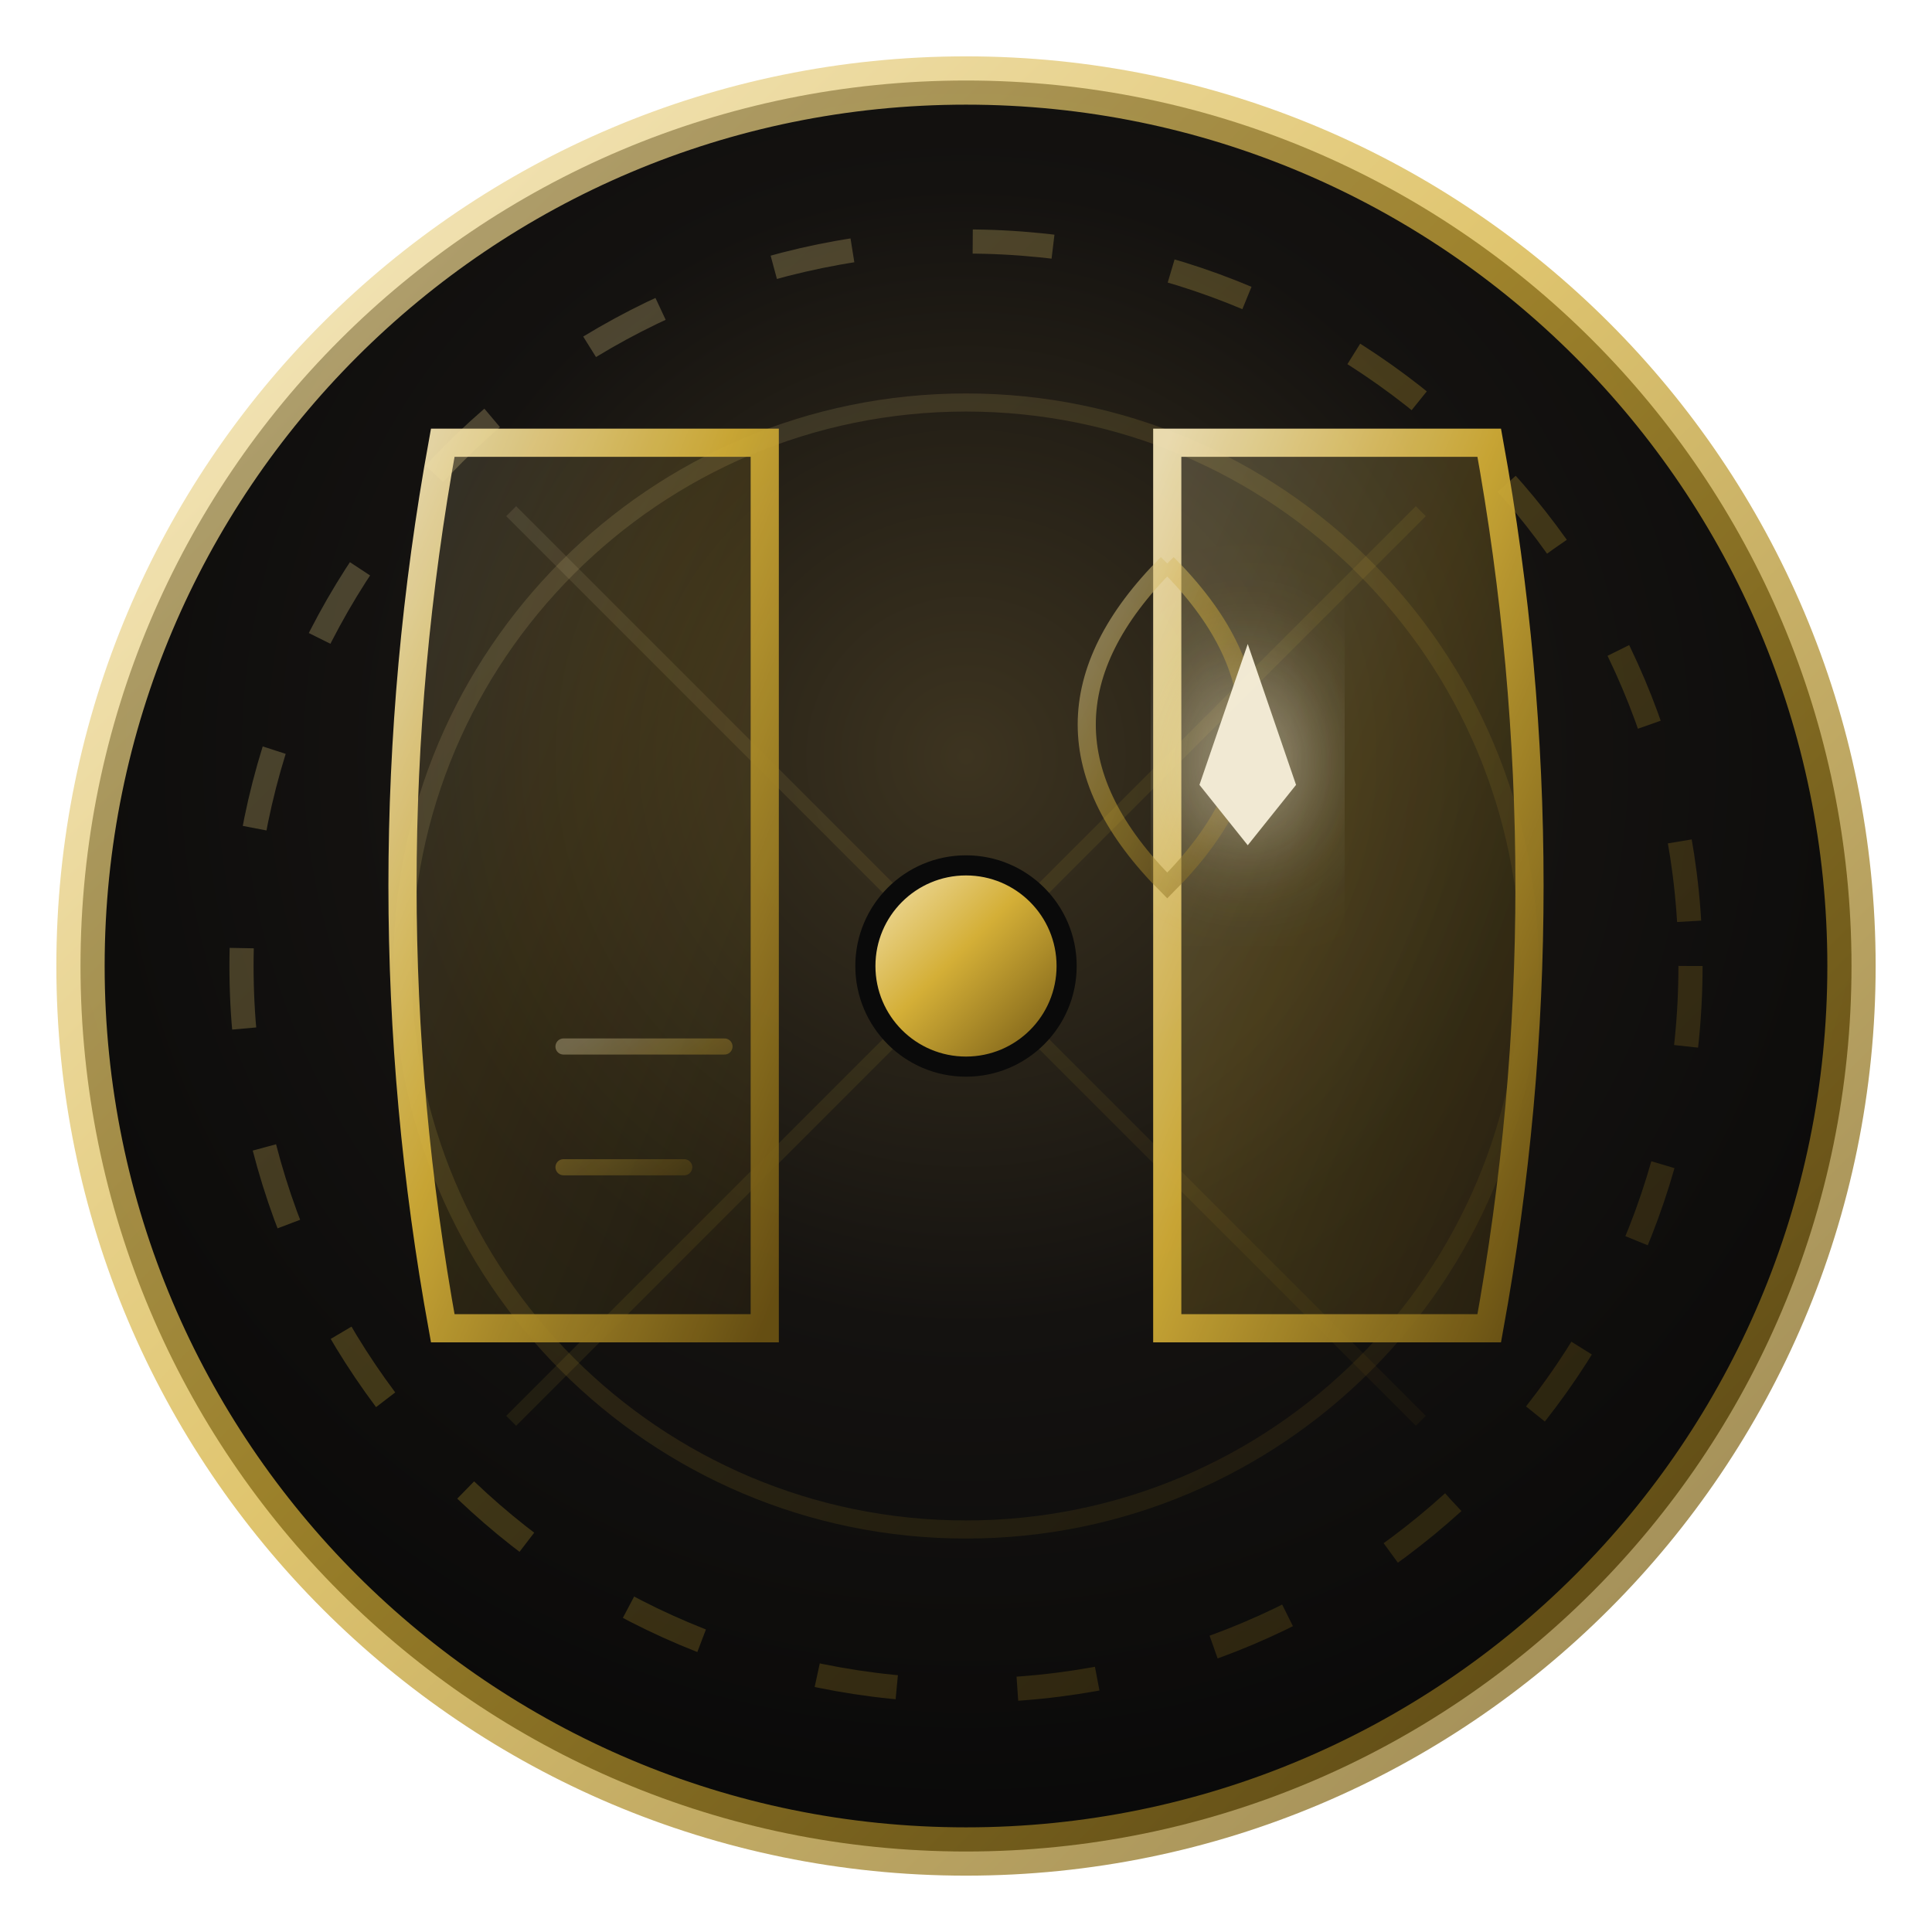
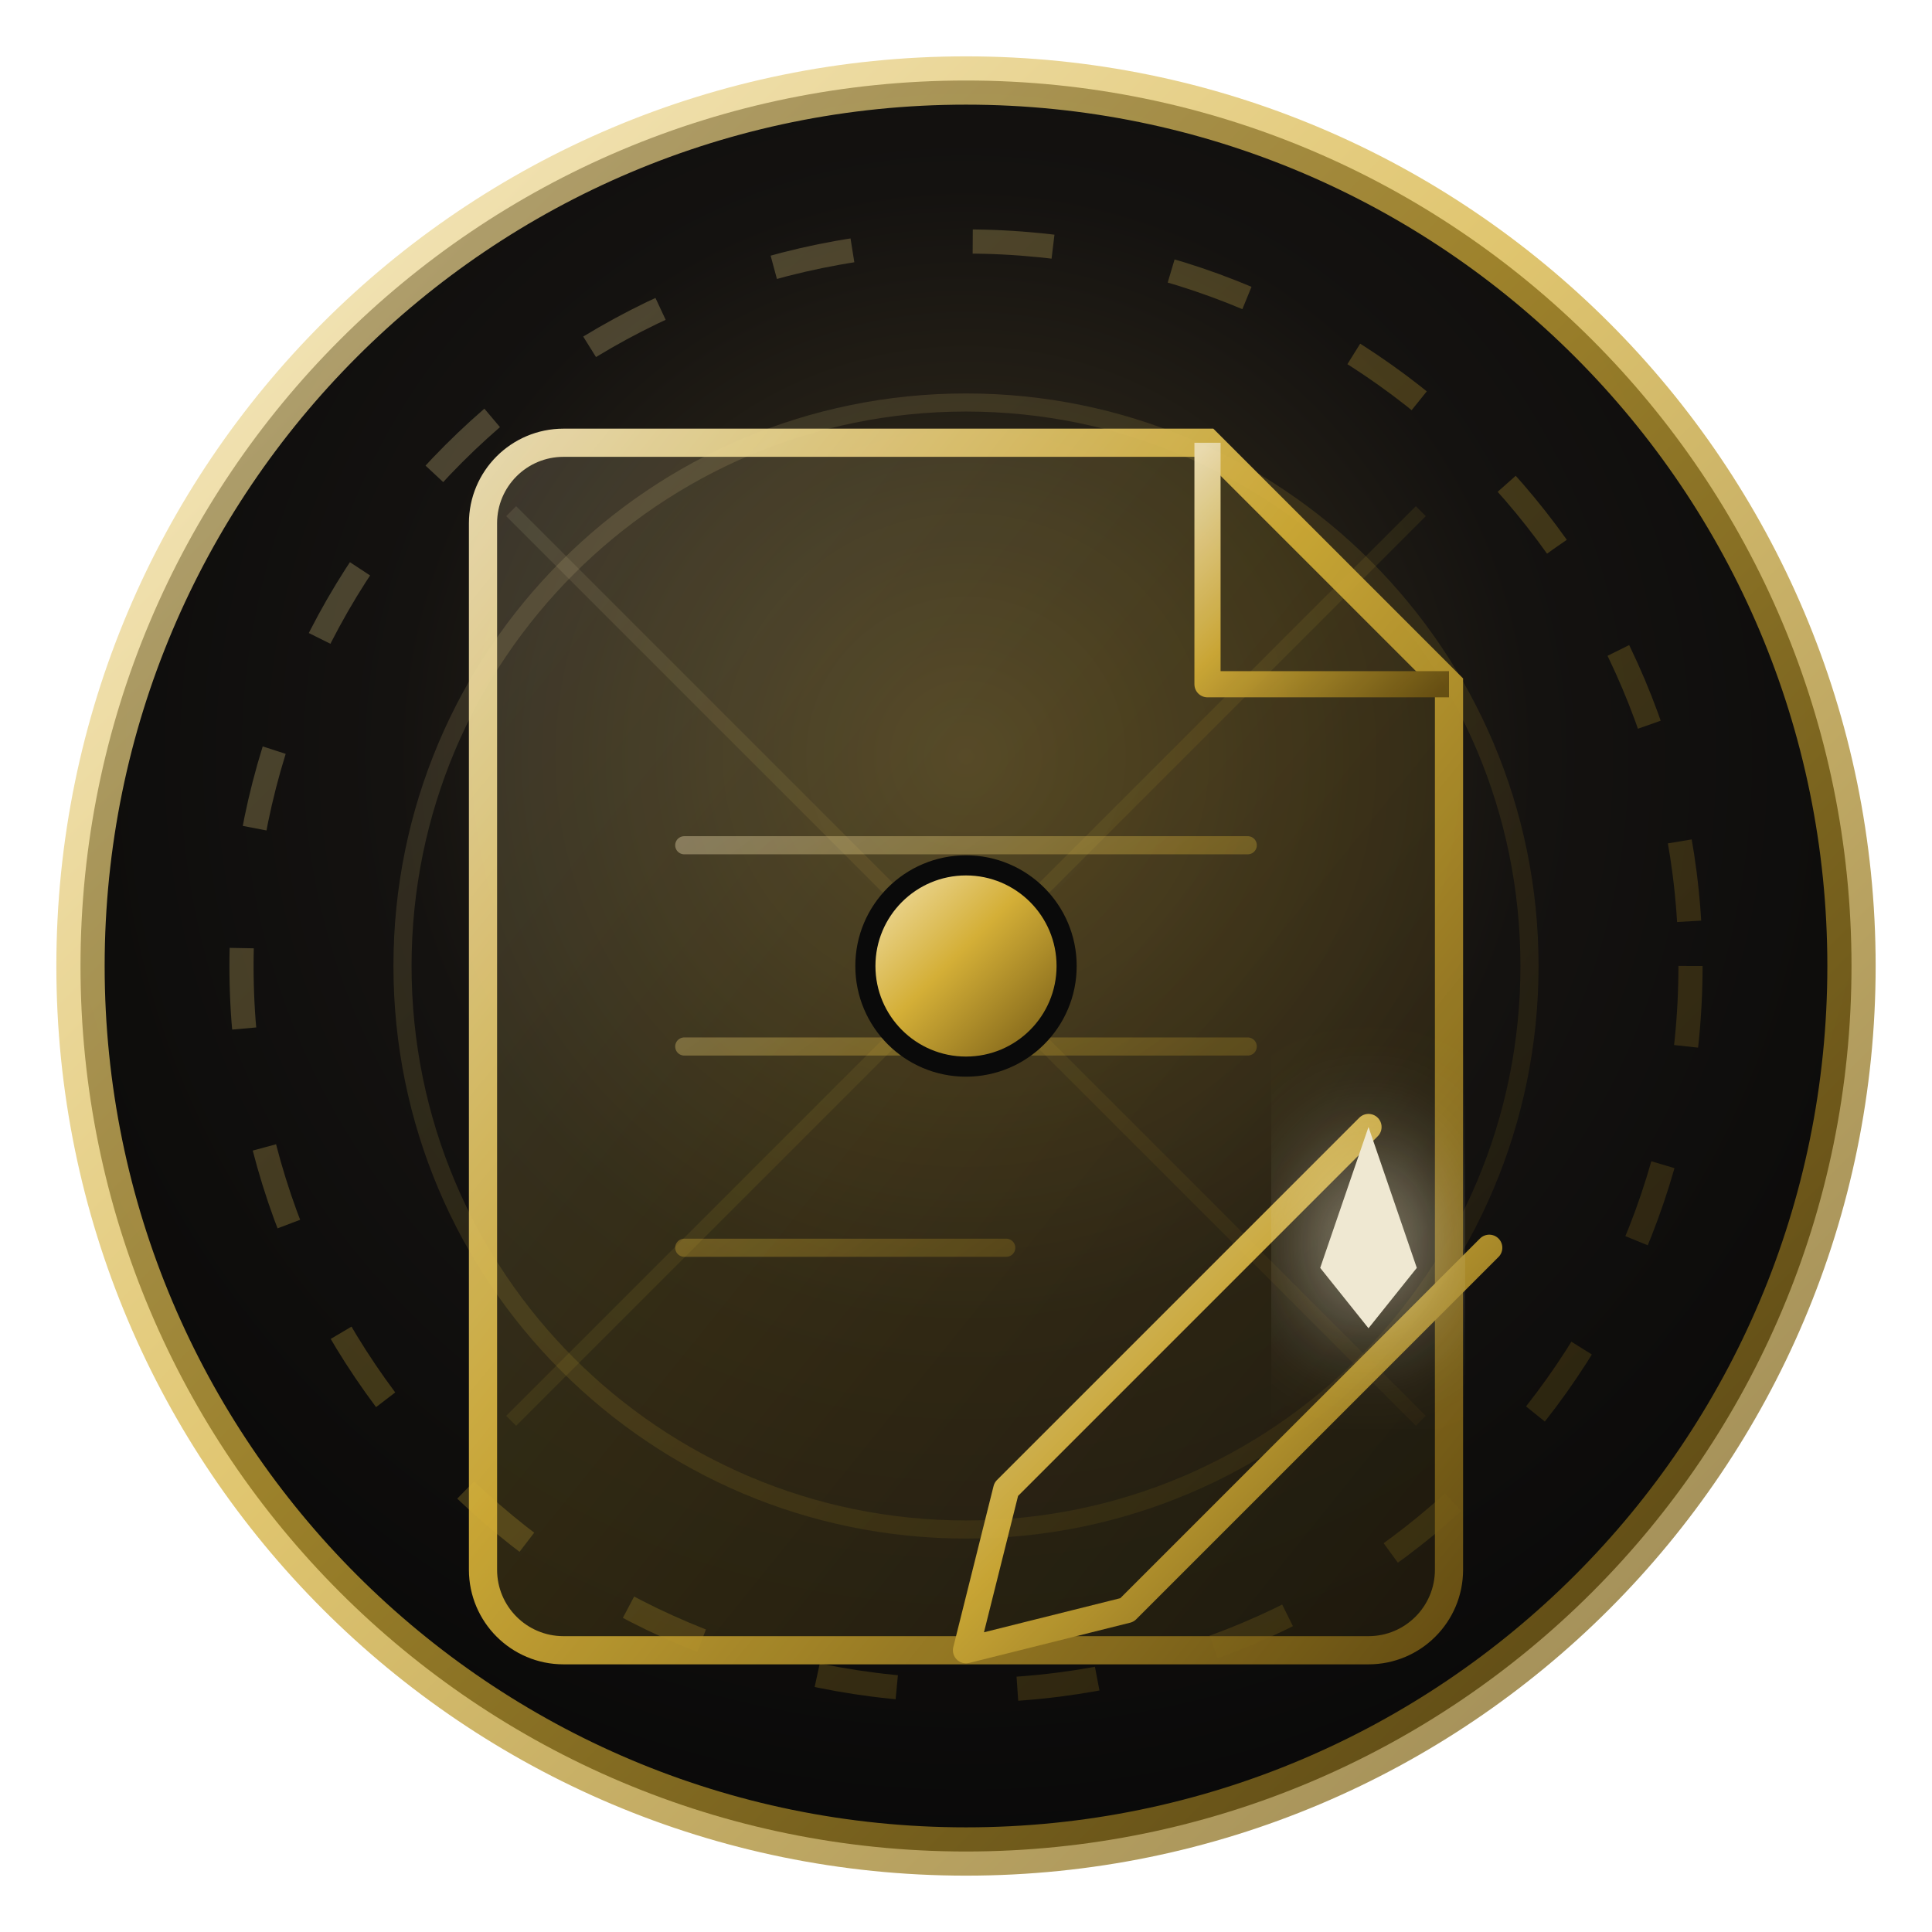
<svg xmlns="http://www.w3.org/2000/svg" viewBox="0 0 48 48" fill="none" aria-hidden="true">
  <defs>
-     <radialGradient id="dchdagbokb1kanonrosv20" cx="50%" cy="38%" r="68%">
+     <radialGradient id="dchwhanteckningv1" cx="50%" cy="38%" r="68%">
      <stop offset="0%" stop-color="#3d3420" />
      <stop offset="48%" stop-color="#141210" />
      <stop offset="100%" stop-color="#080808" />
    </radialGradient>
-     <linearGradient id="gchdagbokb1kanonrosv20" x1="0" y1="0" x2="1" y2="1">
+     <linearGradient id="gchwhanteckningv1" x1="0" y1="0" x2="1" y2="1">
      <stop offset="0%" stop-color="#f5e6b8" />
      <stop offset="45%" stop-color="#d4af37" />
      <stop offset="100%" stop-color="#6b5212" />
    </linearGradient>
-     <linearGradient id="fchdagbokb1kanonrosv20" x1="24" y1="4" x2="30" y2="20">
+     <linearGradient id="fchwhanteckningv1" x1="24" y1="4" x2="30" y2="20">
      <stop offset="0%" stop-color="#fff8e0" />
      <stop offset="55%" stop-color="#ffb74d" />
      <stop offset="100%" stop-color="#c97808" />
    </linearGradient>
-     <filter id="glchdagbokb1kanonrosv20" x="-50%" y="-50%" width="200%" height="200%">
+     <filter id="glchwhanteckningv1" x="-50%" y="-50%" width="200%" height="200%">
      <feGaussianBlur stdDeviation="1.4" result="b" />
      <feMerge>
        <feMergeNode in="b" />
        <feMergeNode in="SourceGraphic" />
      </feMerge>
    </filter>
-     <linearGradient id="rimchdagbokb1kanonrosv20" x1="0" y1="0" x2="1" y2="1">
+     <linearGradient id="rimchwhanteckningv1" x1="0" y1="0" x2="1" y2="1">
      <stop offset="0%" stop-color="#5eead4" />
      <stop offset="40%" stop-color="#818cf8" />
      <stop offset="75%" stop-color="#d4af37" />
      <stop offset="100%" stop-color="#2dd4bf" />
    </linearGradient>
  </defs>
-   <circle cx="24" cy="24" r="22" fill="url(#dchdagbokb1kanonrosv20)" stroke="url(#gchdagbokb1kanonrosv20)" stroke-width="1.2" stroke-opacity="0.72" />
-   <circle cx="24" cy="24" r="18" stroke="url(#gchdagbokb1kanonrosv20)" stroke-opacity="0.26" stroke-width="0.6" stroke-dasharray="2 3" fill="none" />
-   <circle cx="24" cy="24" r="14" stroke="url(#gchdagbokb1kanonrosv20)" stroke-opacity="0.14" stroke-width="0.45" fill="none" />
-   <g stroke="url(#gchdagbokb1kanonrosv20)" stroke-opacity="0.1" stroke-width="0.35">
+   <circle cx="24" cy="24" r="22" fill="url(#dchwhanteckningv1)" stroke="url(#gchwhanteckningv1)" stroke-width="1.2" stroke-opacity="0.72" />
+   <circle cx="24" cy="24" r="18" stroke="url(#gchwhanteckningv1)" stroke-opacity="0.26" stroke-width="0.6" stroke-dasharray="2 3" fill="none" />
+   <circle cx="24" cy="24" r="14" stroke="url(#gchwhanteckningv1)" stroke-opacity="0.14" stroke-width="0.45" fill="none" />
+   <g stroke="url(#gchwhanteckningv1)" stroke-opacity="0.1" stroke-width="0.35">
    <line x1="24" y1="8" x2="24" y2="40" />
    <line x1="8" y1="24" x2="40" y2="24" />
    <line x1="12.7" y1="12.7" x2="35.3" y2="35.3" />
    <line x1="35.3" y1="12.7" x2="12.7" y2="35.3" />
  </g>
-   <g stroke="url(#gchdagbokb1kanonrosv20)" stroke-opacity="0.1" stroke-width="0.32">
+   <g stroke="url(#gchwhanteckningv1)" stroke-opacity="0.1" stroke-width="0.32">
    <line x1="24" y1="6.5" x2="24" y2="9.2" transform="rotate(0 24 24)" />
    <line x1="24" y1="6.5" x2="24" y2="9.2" transform="rotate(22.5 24 24)" />
    <line x1="24" y1="6.5" x2="24" y2="9.2" transform="rotate(45 24 24)" />
    <line x1="24" y1="6.5" x2="24" y2="9.2" transform="rotate(67.5 24 24)" />
    <line x1="24" y1="6.5" x2="24" y2="9.2" transform="rotate(90 24 24)" />
    <line x1="24" y1="6.5" x2="24" y2="9.2" transform="rotate(112.5 24 24)" />
    <line x1="24" y1="6.5" x2="24" y2="9.2" transform="rotate(135 24 24)" />
    <line x1="24" y1="6.5" x2="24" y2="9.2" transform="rotate(157.5 24 24)" />
    <line x1="24" y1="6.5" x2="24" y2="9.2" transform="rotate(180 24 24)" />
    <line x1="24" y1="6.5" x2="24" y2="9.2" transform="rotate(202.5 24 24)" />
    <line x1="24" y1="6.5" x2="24" y2="9.2" transform="rotate(225 24 24)" />
    <line x1="24" y1="6.5" x2="24" y2="9.2" transform="rotate(247.5 24 24)" />
    <line x1="24" y1="6.5" x2="24" y2="9.2" transform="rotate(270 24 24)" />
    <line x1="24" y1="6.5" x2="24" y2="9.2" transform="rotate(292.5 24 24)" />
    <line x1="24" y1="6.5" x2="24" y2="9.2" transform="rotate(315 24 24)" />
    <line x1="24" y1="6.5" x2="24" y2="9.2" transform="rotate(337.5 24 24)" />
  </g>
  <g opacity="0.93">
-     <path d="M11 11 H19 V33 H11 Q9 22 11 11 Z" stroke="url(#gchdagbokb1kanonrosv20)" stroke-width="0.7" fill="url(#gchdagbokb1kanonrosv20)" fill-opacity="0.16" />
-     <path d="M37 11 H29 V33 H37 Q39 22 37 11 Z" stroke="url(#gchdagbokb1kanonrosv20)" stroke-width="0.7" fill="url(#gchdagbokb1kanonrosv20)" fill-opacity="0.24" />
-     <path d="M19 11 V33" stroke="url(#gchdagbokb1kanonrosv20)" stroke-opacity="0.35" stroke-width="0.5" />
-     <path d="M29 14 Q33 18 29 22 Q25 18 29 14" stroke="url(#gchdagbokb1kanonrosv20)" stroke-width="0.45" fill="none" opacity="0.5" />
-     <path d="M31 16 L32.2 19.5 L31 21 L29.8 19.5 Z" fill="url(#fchdagbokb1kanonrosv20)" filter="url(#glchdagbokb1kanonrosv20)" />
-     <path d="M14 26 H18 M14 29 H17" stroke="url(#gchdagbokb1kanonrosv20)" stroke-width="0.4" stroke-opacity="0.35" stroke-linecap="round" />
+     <path d="M14 11 H30 L36 17 V39 A2 2 0 0 1 34 41 H14 A2 2 0 0 1 12 39 V13 A2 2 0 0 1 14 11 Z" stroke="url(#gchwhanteckningv1)" stroke-width="0.7" fill="url(#gchwhanteckningv1)" fill-opacity="0.18" />
+     <path d="M30 11 V17 H36" stroke="url(#gchwhanteckningv1)" stroke-width="0.65" stroke-linejoin="round" fill="none" />
+     <path d="M17 21 H31 M17 26 H31 M17 31 H25" stroke="url(#gchwhanteckningv1)" stroke-width="0.45" stroke-linecap="round" stroke-opacity="0.4" />
+     <path d="M34 28 L25 37 L24 41 L28 40 L37 31" stroke="url(#gchwhanteckningv1)" stroke-width="0.65" stroke-linecap="round" stroke-linejoin="round" fill="none" />
+     <path d="M34 28 L35.2 31.5 L34 33 L32.8 31.5 Z" fill="url(#fchwhanteckningv1)" filter="url(#glchwhanteckningv1)" />
  </g>
-   <circle cx="24" cy="24" r="2.5" fill="url(#gchdagbokb1kanonrosv20)" stroke="#0a0a0a" stroke-width="0.5" />
+   <circle cx="24" cy="24" r="2.5" fill="url(#gchwhanteckningv1)" stroke="#0a0a0a" stroke-width="0.5" />
</svg>
